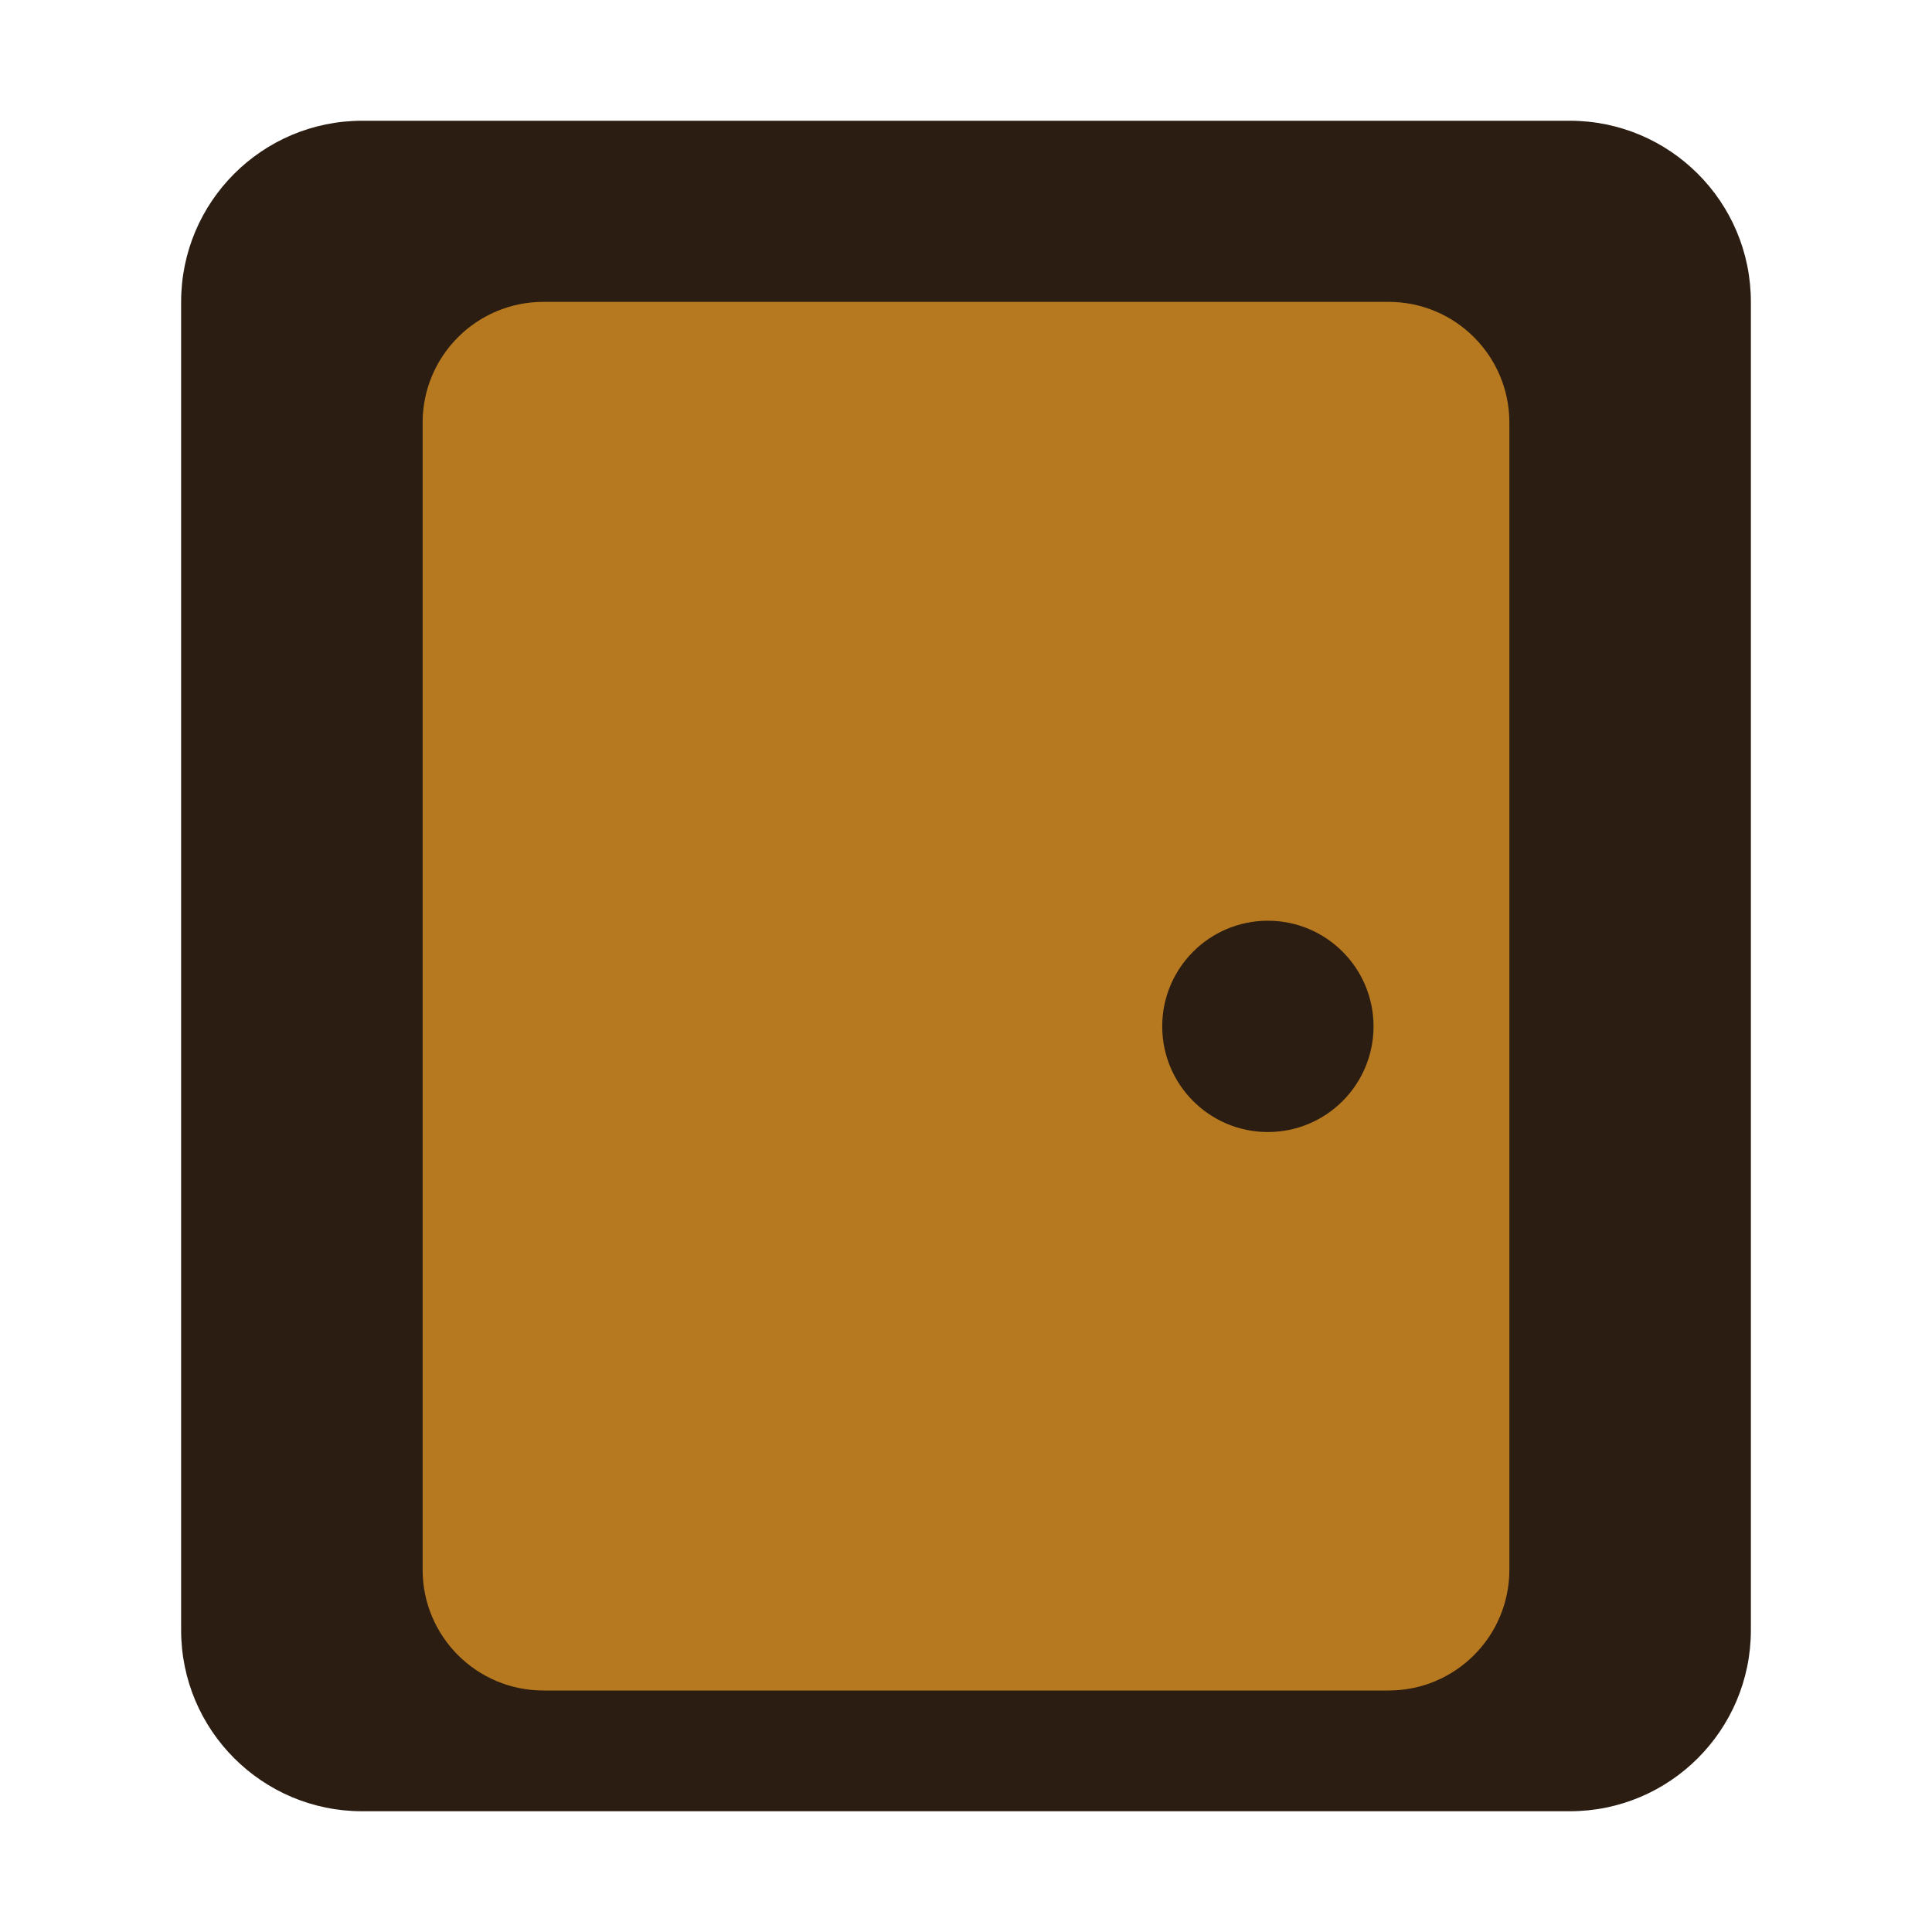
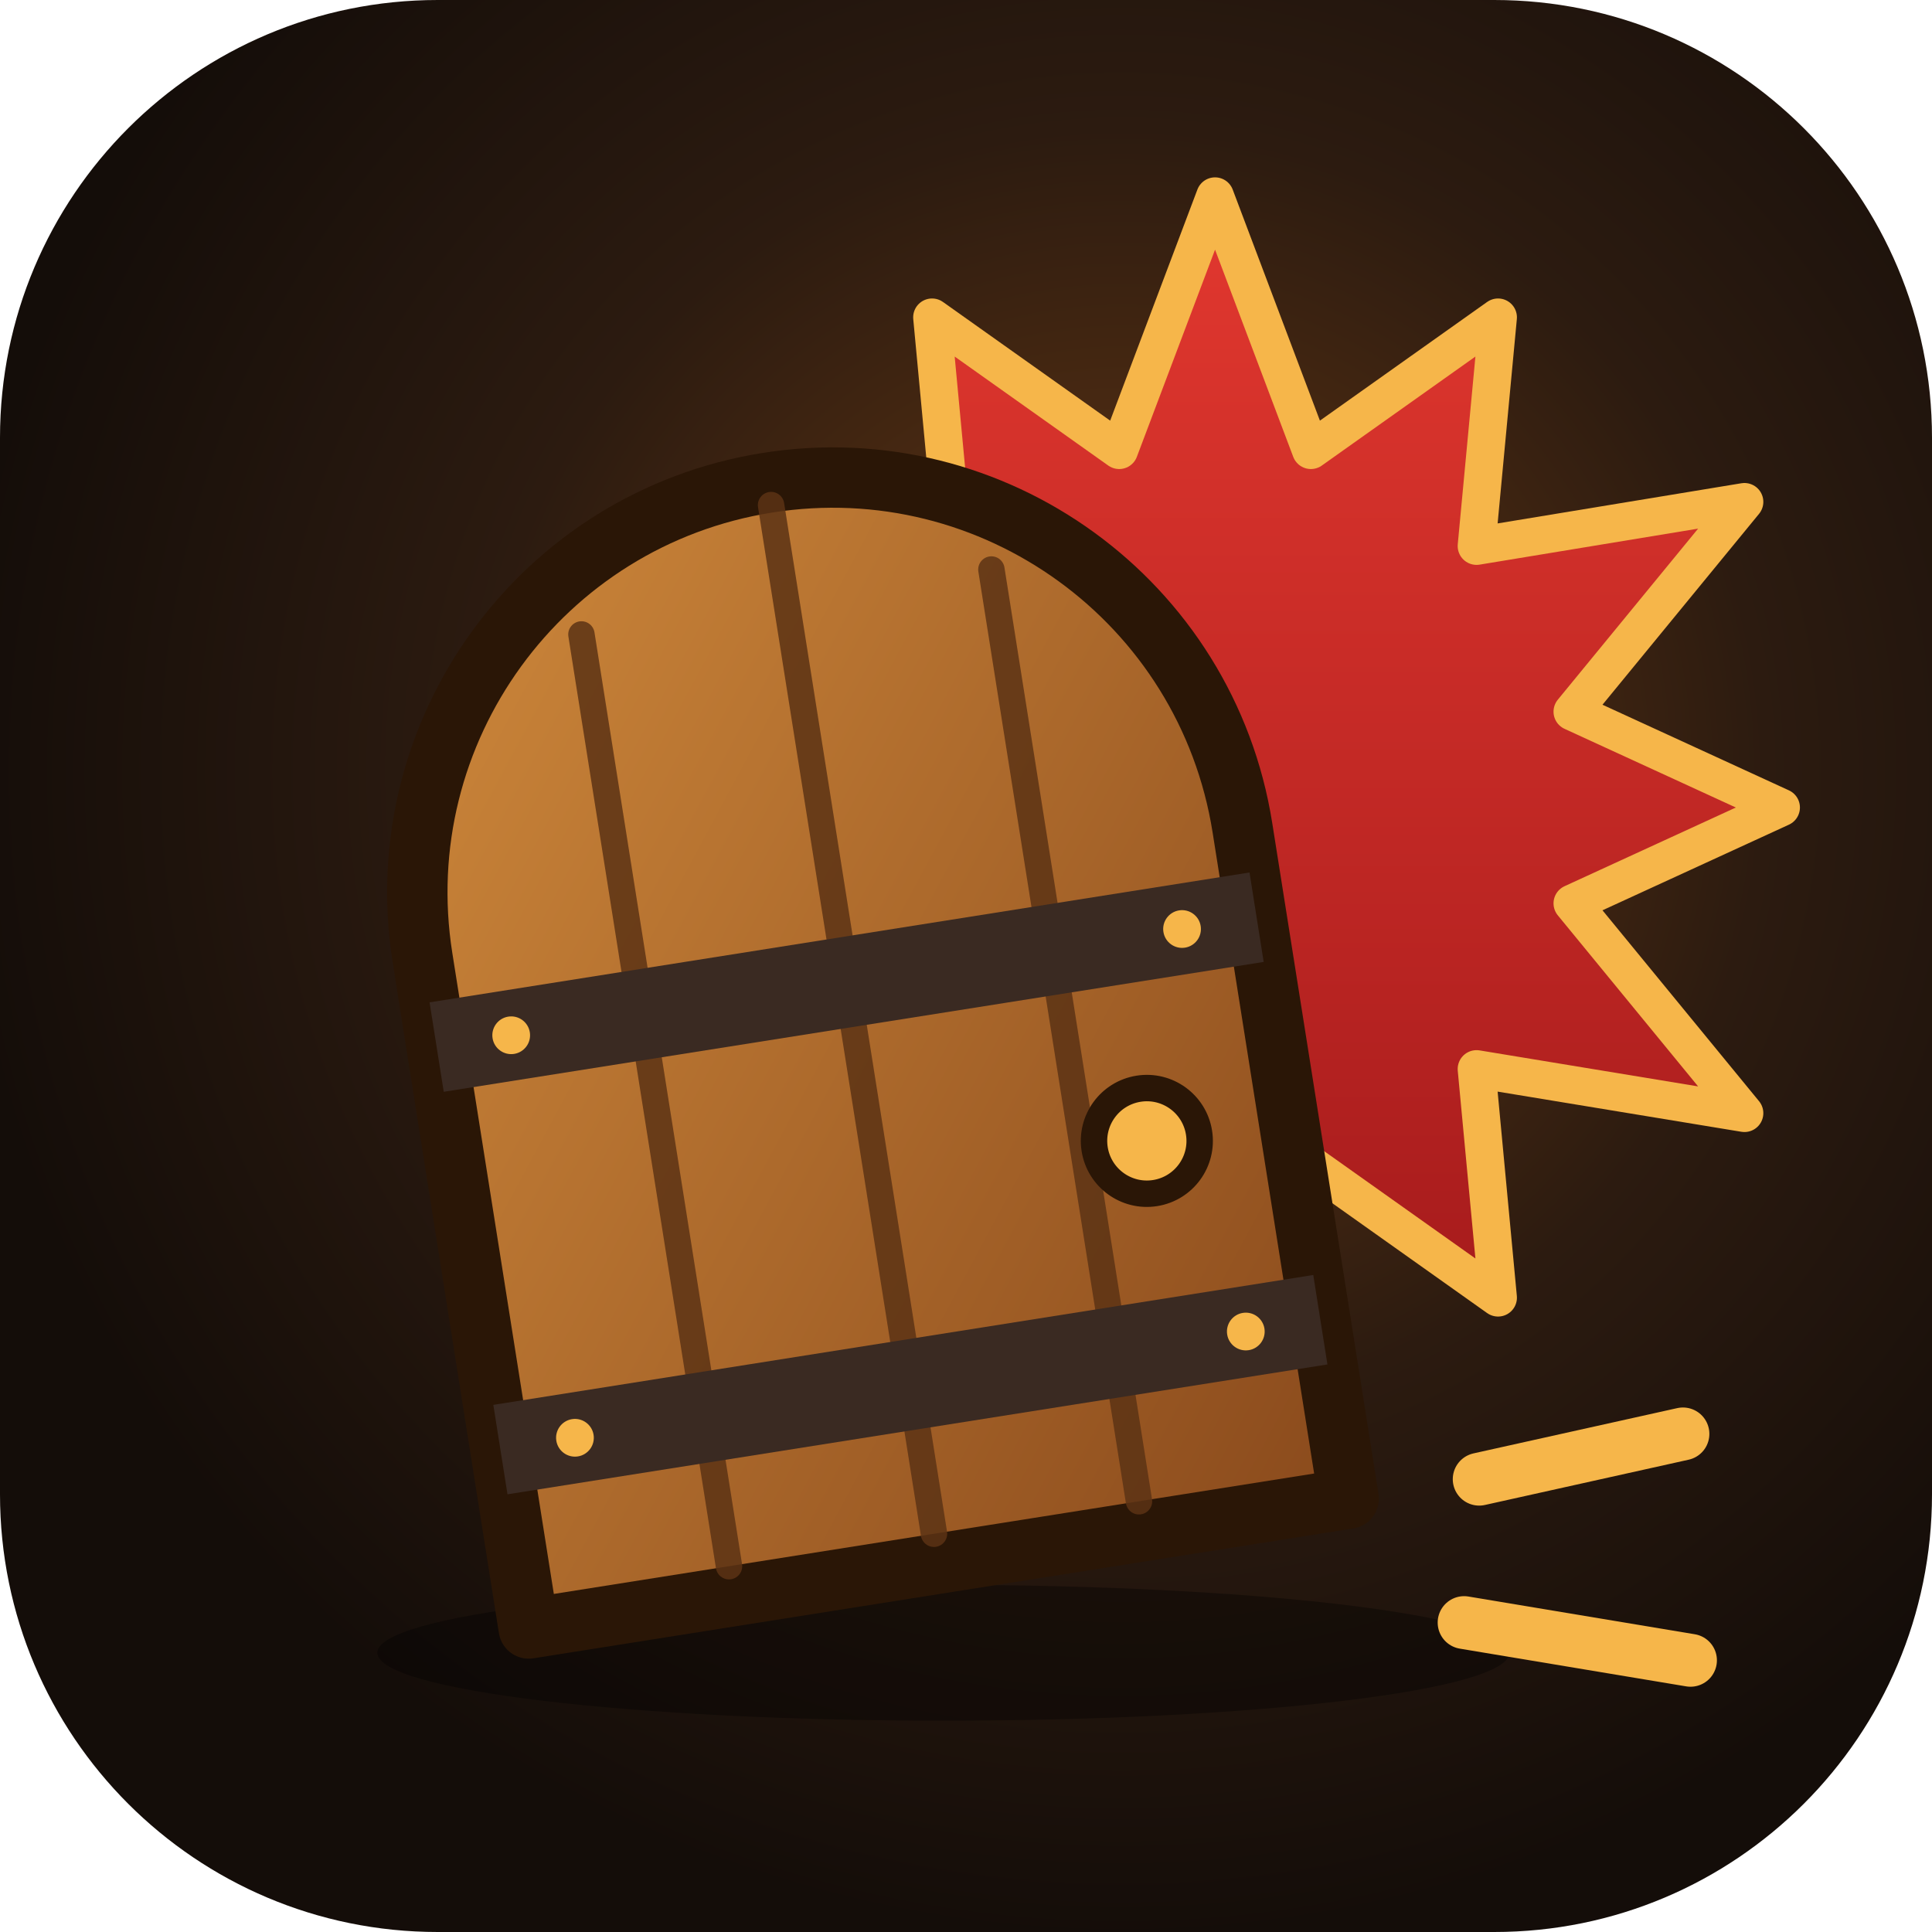
- <svg xmlns="http://www.w3.org/2000/svg" viewBox="0 0 64 64">
-   <rect x="6" y="4" width="52" height="56" rx="6" fill="#2b1d12" />
-   <rect x="14" y="10" width="36" height="46" rx="4" fill="#b7791f" />
-   <circle cx="42" cy="34" r="3.5" fill="#2b1d12" />
+ <svg xmlns="http://www.w3.org/2000/svg" viewBox="0 0 512 512">
+   <defs>
+     <radialGradient id="glow" cx="58%" cy="40%" r="60%">
+       <stop offset="0" stop-color="#6b3a14" />
+       <stop offset=".55" stop-color="#2c1b10" />
+       <stop offset="1" stop-color="#140d09" />
+     </radialGradient>
+     <linearGradient id="wood" x1="0" y1="0" x2="1" y2="1">
+       <stop offset="0" stop-color="#d08a3c" />
+       <stop offset="1" stop-color="#8a4a1c" />
+     </linearGradient>
+     <linearGradient id="burst" x1="0" y1="0" x2="0" y2="1">
+       <stop offset="0" stop-color="#e2382f" />
+       <stop offset="1" stop-color="#a0181a" />
+     </linearGradient>
+   </defs>
+   <rect width="512" height="512" rx="116" fill="url(#glow)" />
+   <polygon points="322.0,52.0 347.4,119.3 397.0,84.1 391.3,144.7 462.3,133.0 416.7,188.6 472.0,214.0 416.7,239.4 462.3,295.0 391.3,283.3 397.0,343.9 347.4,308.7 322.0,376.0 296.6,308.7 247.0,343.9 252.7,283.3 181.7,295.0 227.3,239.4 172.0,214.0 227.3,188.6 181.7,133.0 252.7,144.7 247.0,84.1 296.6,119.3" fill="url(#burst)" stroke="#f6b64a" stroke-width="10" stroke-linejoin="round" />
+   <ellipse cx="250" cy="438" rx="150" ry="18" fill="#000" opacity=".35" />
+   <g transform="rotate(-9 150 430)">
+     <path d="M140 430 V250 A110 110 0 0 1 360 250 V430 Z" fill="url(#wood)" stroke="#2a1606" stroke-width="16" stroke-linejoin="round" />
+     <g stroke="#5c3214" stroke-width="7" stroke-linecap="round" opacity=".85">
+       <line x1="195" y1="172" x2="195" y2="422" />
+       <line x1="250" y1="146" x2="250" y2="422" />
+       <line x1="305" y1="172" x2="305" y2="422" />
+     </g>
+     <rect x="140" y="262" width="220" height="24" fill="#3a2a22" />
+     <rect x="140" y="370" width="220" height="24" fill="#3a2a22" />
+     <g fill="#f6b64a">
+       <circle cx="160" cy="274" r="5" />
+       <circle cx="340" cy="274" r="5" />
+       <circle cx="160" cy="382" r="5" />
+       <circle cx="340" cy="382" r="5" />
+     </g>
+     <circle cx="322" cy="328" r="14" fill="#f6b64a" stroke="#2a1606" stroke-width="7" />
+   </g>
+   <g stroke="#f6b64a" stroke-width="14" stroke-linecap="round">
+     <line x1="392" y1="392" x2="446" y2="380" />
+     <line x1="388" y1="430" x2="448" y2="440" />
+   </g>
</svg>
